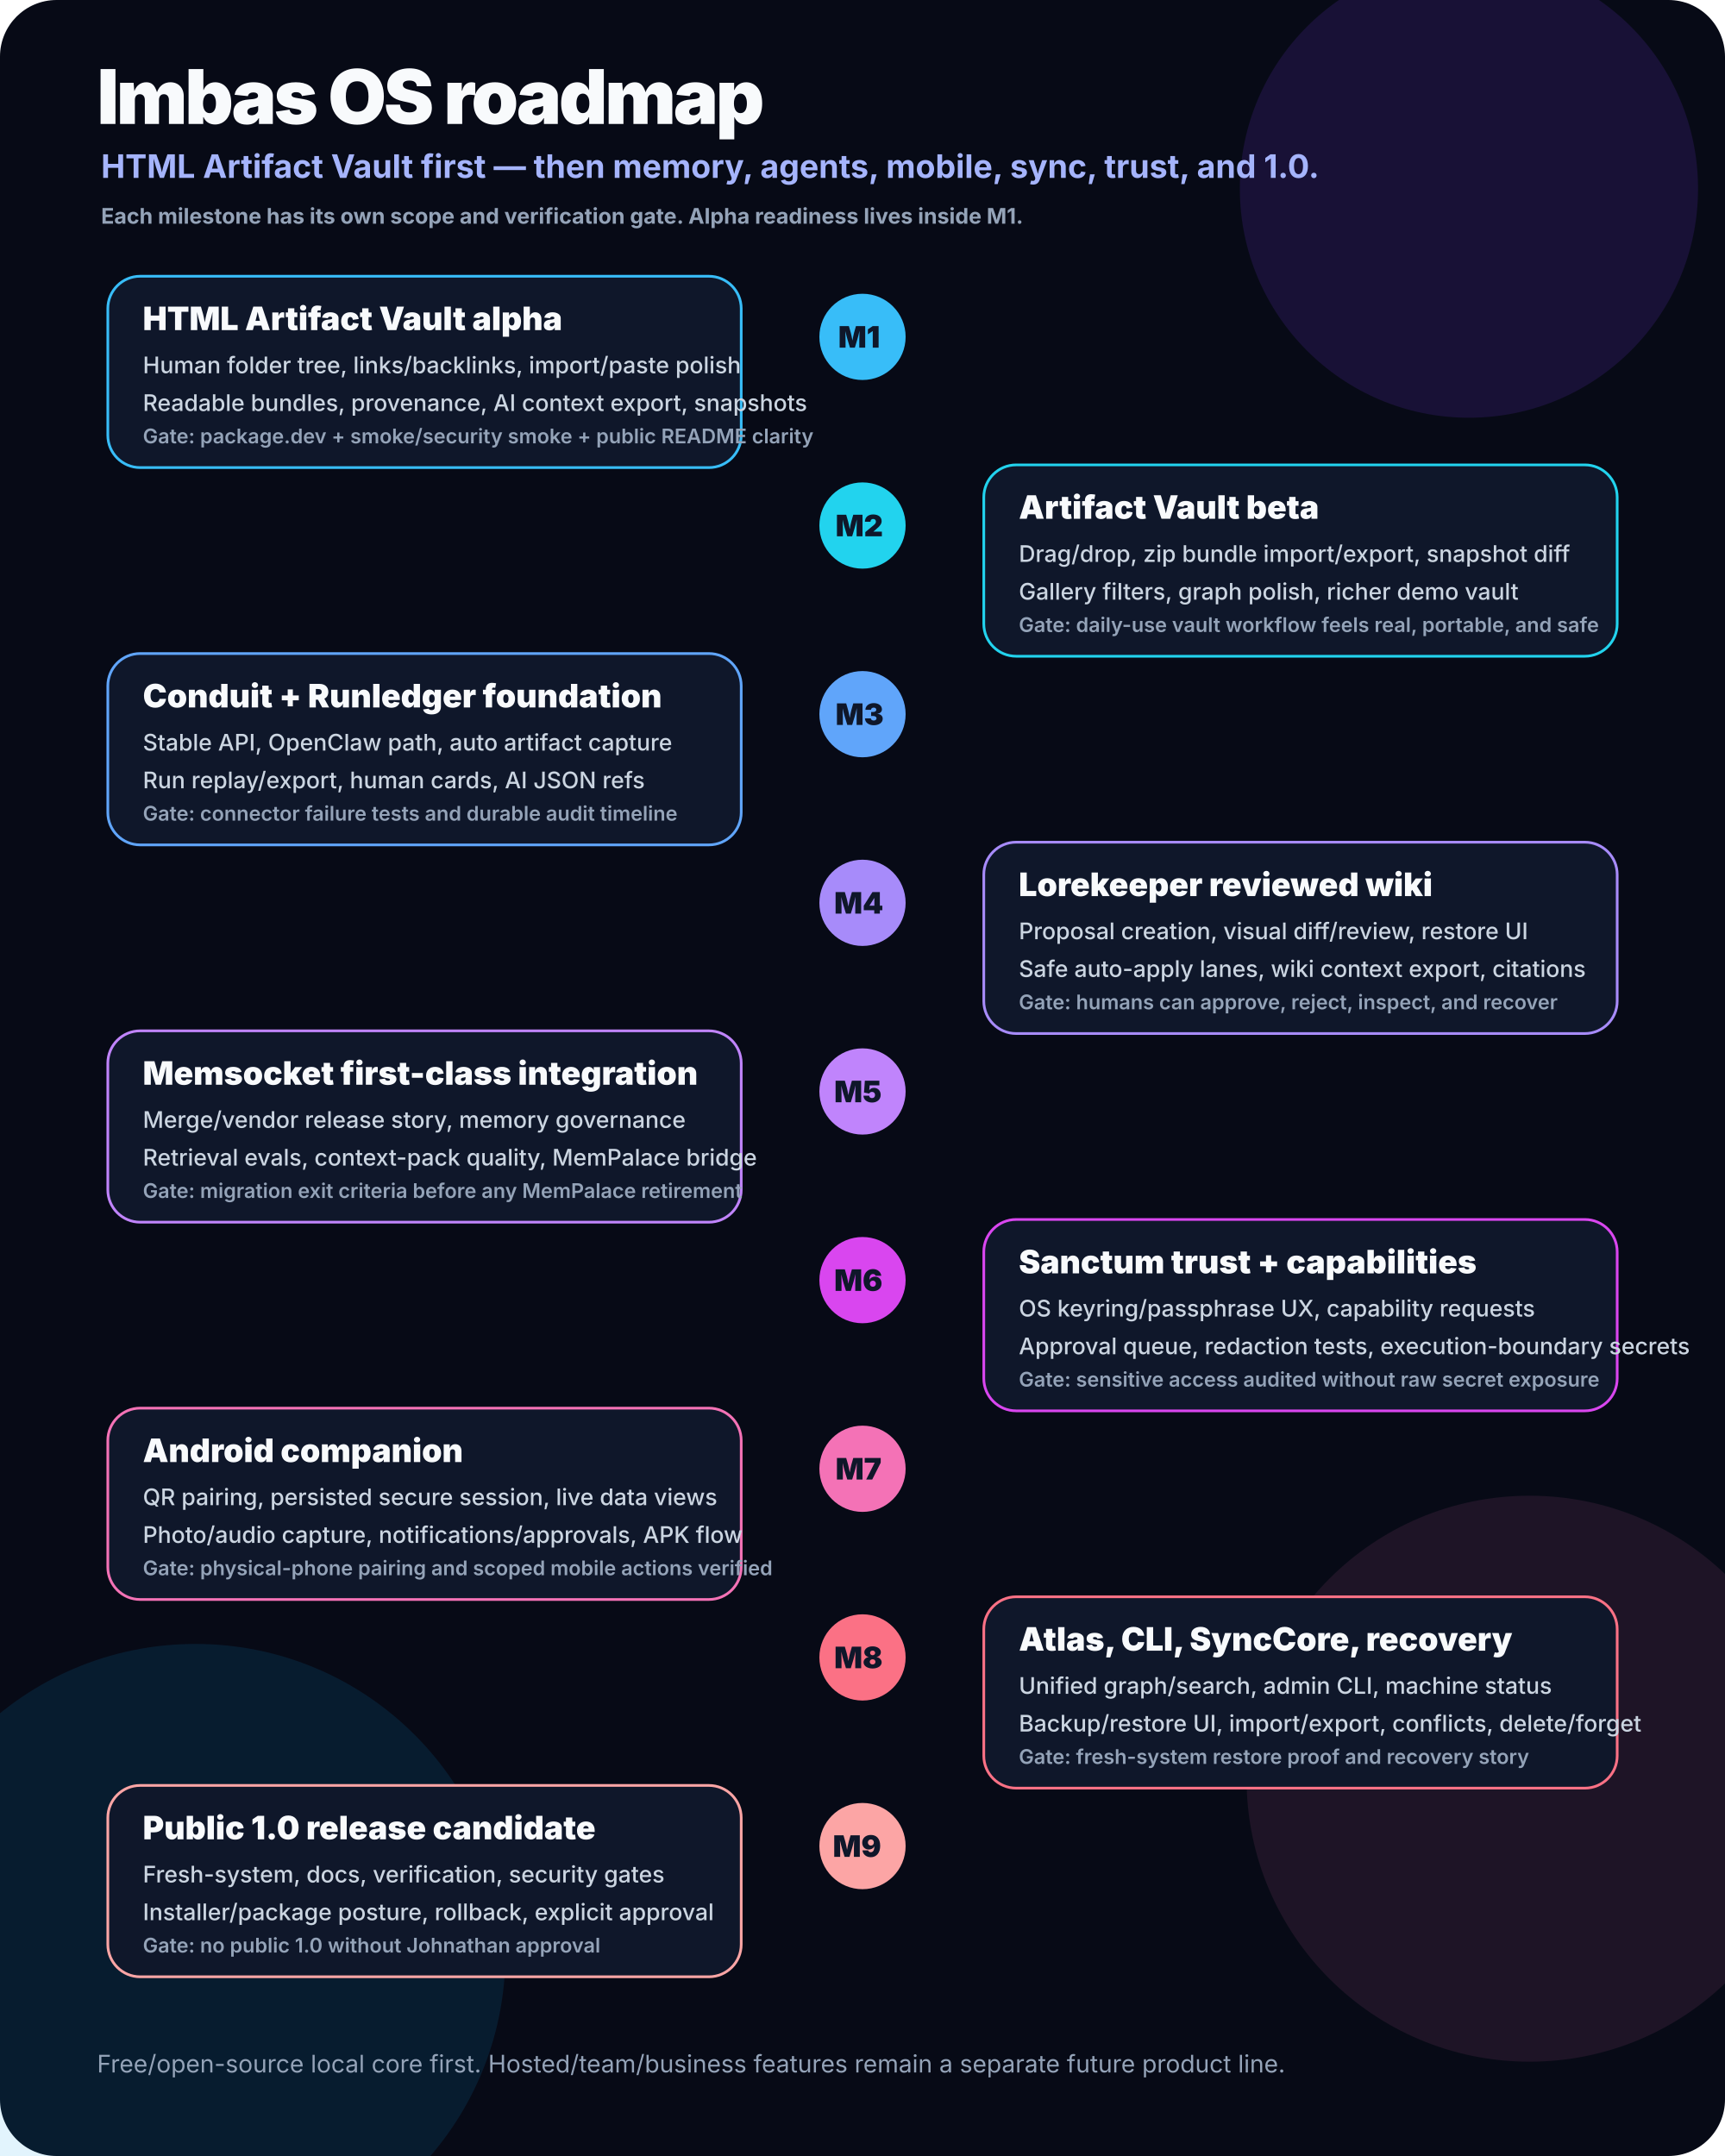
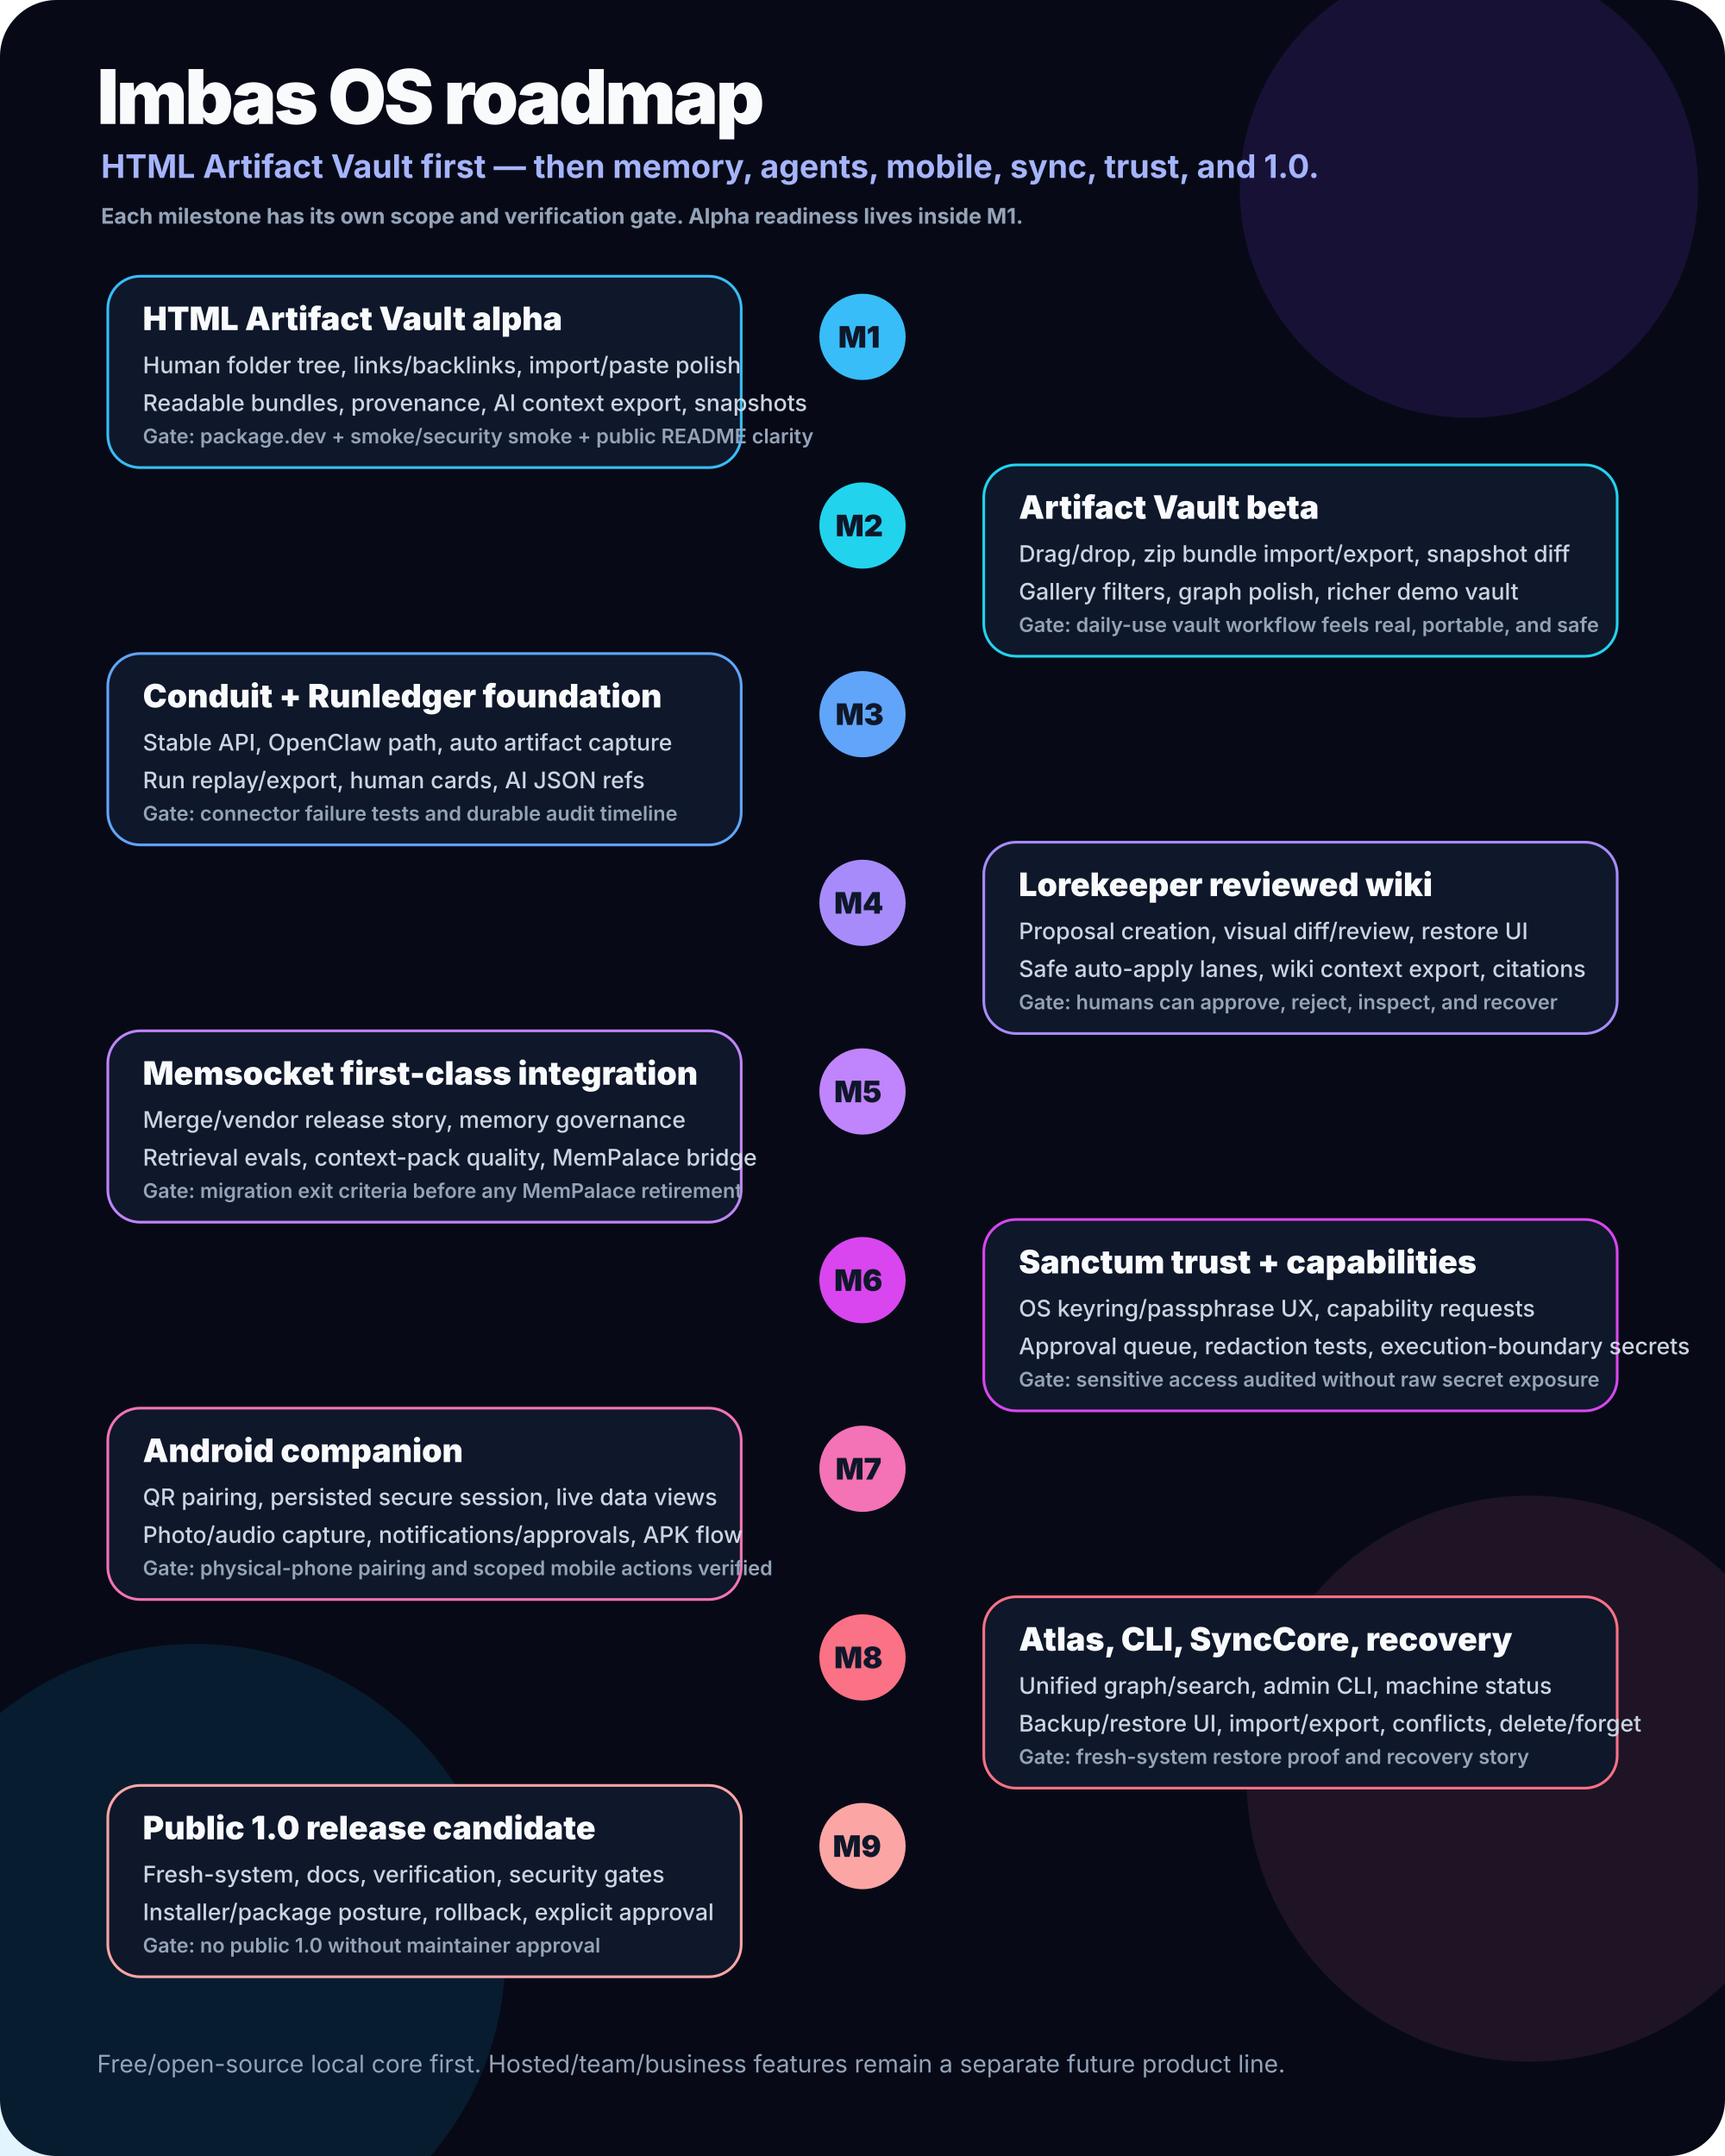
<svg xmlns="http://www.w3.org/2000/svg" width="1280" height="1600" viewBox="0 0 1280 1600" fill="none" role="img" aria-labelledby="title desc">
  <defs>
    <linearGradient id="bg" x1="0" y1="0" x2="1280" y2="1600">
      <stop stop-color="#070A16" />
      <stop offset="1" stop-color="#101827" />
    </linearGradient>
    <linearGradient id="rail" x1="640" y1="195" x2="640" y2="1430">
      <stop stop-color="#38BDF8" />
      <stop offset="0.35" stop-color="#A78BFA" />
      <stop offset="0.7" stop-color="#F472B6" />
      <stop offset="1" stop-color="#FB7185" />
    </linearGradient>
    <filter id="glow" x="-30%" y="-30%" width="160%" height="160%">
      <feGaussianBlur stdDeviation="18" result="blur" />
      <feMerge>
        <feMergeNode in="blur" />
        <feMergeNode in="SourceGraphic" />
      </feMerge>
    </filter>
    <style>
    .title{font-family:Inter,ui-sans-serif,system-ui,-apple-system,Segoe UI,sans-serif;font-size:56px;font-weight:850;letter-spacing:-2px;fill:#F8FAFC}
    .subtitle{font-family:Inter,ui-sans-serif,system-ui,-apple-system,Segoe UI,sans-serif;font-size:24px;font-weight:650;fill:#A5B4FC}
    .lane{font-family:Inter,ui-sans-serif,system-ui,-apple-system,Segoe UI,sans-serif;font-size:16px;font-weight:650;fill:#94A3B8}
    .m{font-family:Inter,ui-sans-serif,system-ui,-apple-system,Segoe UI,sans-serif;font-size:22px;font-weight:850;fill:#0F172A}
    .h{font-family:Inter,ui-sans-serif,system-ui,-apple-system,Segoe UI,sans-serif;font-size:24px;font-weight:850;fill:#F8FAFC}
    .d{font-family:Inter,ui-sans-serif,system-ui,-apple-system,Segoe UI,sans-serif;font-size:17px;font-weight:520;fill:#CBD5E1}
    .small{font-family:Inter,ui-sans-serif,system-ui,-apple-system,Segoe UI,sans-serif;font-size:15px;font-weight:600;fill:#94A3B8}
  </style>
  </defs>
  <rect width="1280" height="1600" rx="42" fill="url(#bg)" />
  <circle cx="1090" cy="140" r="170" fill="#7C3AED" fill-opacity=".15" />
  <circle cx="145" cy="1450" r="230" fill="#0EA5E9" fill-opacity=".12" />
  <circle cx="1135" cy="1320" r="210" fill="#F472B6" fill-opacity=".10" />
  <text x="72" y="92" class="title">Imbas OS roadmap</text>
  <text x="75" y="132" class="subtitle">HTML Artifact Vault first — then memory, agents, mobile, sync, trust, and 1.0.</text>
  <text x="75" y="166" class="lane">Each milestone has its own scope and verification gate. Alpha readiness lives inside M1.</text>
  <path d="M640 220 L640 1420" stroke="url(#rail)" stroke-width="10" stroke-linecap="round" filter="url(#glow)" opacity=".95" />
  <circle cx="640" cy="250" r="32" fill="#38BDF8" />
  <text x="622" y="258" class="m">M1</text>
  <g transform="translate(80 205)">
    <rect width="470" height="142" rx="24" fill="#0F172A" stroke="#38BDF8" stroke-width="2" />
    <text x="26" y="40" class="h">HTML Artifact Vault alpha</text>
    <text x="26" y="72" class="d">Human folder tree, links/backlinks, import/paste polish</text>
    <text x="26" y="100" class="d">Readable bundles, provenance, AI context export, snapshots</text>
    <text x="26" y="124" class="small">Gate: package.dev + smoke/security smoke + public README clarity</text>
  </g>
  <circle cx="640" cy="390" r="32" fill="#22D3EE" />
  <text x="620" y="398" class="m">M2</text>
  <g transform="translate(730 345)">
    <rect width="470" height="142" rx="24" fill="#0F172A" stroke="#22D3EE" stroke-width="2" />
    <text x="26" y="40" class="h">Artifact Vault beta</text>
    <text x="26" y="72" class="d">Drag/drop, zip bundle import/export, snapshot diff</text>
    <text x="26" y="100" class="d">Gallery filters, graph polish, richer demo vault</text>
    <text x="26" y="124" class="small">Gate: daily-use vault workflow feels real, portable, and safe</text>
  </g>
  <circle cx="640" cy="530" r="32" fill="#60A5FA" />
  <text x="620" y="538" class="m">M3</text>
  <g transform="translate(80 485)">
    <rect width="470" height="142" rx="24" fill="#0F172A" stroke="#60A5FA" stroke-width="2" />
    <text x="26" y="40" class="h">Conduit + Runledger foundation</text>
    <text x="26" y="72" class="d">Stable API, OpenClaw path, auto artifact capture</text>
    <text x="26" y="100" class="d">Run replay/export, human cards, AI JSON refs</text>
    <text x="26" y="124" class="small">Gate: connector failure tests and durable audit timeline</text>
  </g>
  <circle cx="640" cy="670" r="32" fill="#A78BFA" />
  <text x="619" y="678" class="m">M4</text>
  <g transform="translate(730 625)">
    <rect width="470" height="142" rx="24" fill="#0F172A" stroke="#A78BFA" stroke-width="2" />
    <text x="26" y="40" class="h">Lorekeeper reviewed wiki</text>
    <text x="26" y="72" class="d">Proposal creation, visual diff/review, restore UI</text>
    <text x="26" y="100" class="d">Safe auto-apply lanes, wiki context export, citations</text>
    <text x="26" y="124" class="small">Gate: humans can approve, reject, inspect, and recover</text>
  </g>
  <circle cx="640" cy="810" r="32" fill="#C084FC" />
  <text x="619" y="818" class="m">M5</text>
  <g transform="translate(80 765)">
    <rect width="470" height="142" rx="24" fill="#0F172A" stroke="#C084FC" stroke-width="2" />
    <text x="26" y="40" class="h">Memsocket first-class integration</text>
    <text x="26" y="72" class="d">Merge/vendor release story, memory governance</text>
    <text x="26" y="100" class="d">Retrieval evals, context-pack quality, MemPalace bridge</text>
    <text x="26" y="124" class="small">Gate: migration exit criteria before any MemPalace retirement</text>
  </g>
  <circle cx="640" cy="950" r="32" fill="#D946EF" />
  <text x="619" y="958" class="m">M6</text>
  <g transform="translate(730 905)">
    <rect width="470" height="142" rx="24" fill="#0F172A" stroke="#D946EF" stroke-width="2" />
    <text x="26" y="40" class="h">Sanctum trust + capabilities</text>
    <text x="26" y="72" class="d">OS keyring/passphrase UX, capability requests</text>
    <text x="26" y="100" class="d">Approval queue, redaction tests, execution-boundary secrets</text>
    <text x="26" y="124" class="small">Gate: sensitive access audited without raw secret exposure</text>
  </g>
  <circle cx="640" cy="1090" r="32" fill="#F472B6" />
  <text x="620" y="1098" class="m">M7</text>
  <g transform="translate(80 1045)">
    <rect width="470" height="142" rx="24" fill="#0F172A" stroke="#F472B6" stroke-width="2" />
    <text x="26" y="40" class="h">Android companion</text>
    <text x="26" y="72" class="d">QR pairing, persisted secure session, live data views</text>
    <text x="26" y="100" class="d">Photo/audio capture, notifications/approvals, APK flow</text>
    <text x="26" y="124" class="small">Gate: physical-phone pairing and scoped mobile actions verified</text>
  </g>
  <circle cx="640" cy="1230" r="32" fill="#FB7185" />
  <text x="619" y="1238" class="m">M8</text>
  <g transform="translate(730 1185)">
    <rect width="470" height="142" rx="24" fill="#0F172A" stroke="#FB7185" stroke-width="2" />
    <text x="26" y="40" class="h">Atlas, CLI, SyncCore, recovery</text>
    <text x="26" y="72" class="d">Unified graph/search, admin CLI, machine status</text>
    <text x="26" y="100" class="d">Backup/restore UI, import/export, conflicts, delete/forget</text>
    <text x="26" y="124" class="small">Gate: fresh-system restore proof and recovery story</text>
  </g>
  <circle cx="640" cy="1370" r="32" fill="#FCA5A5" />
  <text x="618" y="1378" class="m">M9</text>
  <g transform="translate(80 1325)">
    <rect width="470" height="142" rx="24" fill="#0F172A" stroke="#FCA5A5" stroke-width="2" />
    <text x="26" y="40" class="h">Public 1.0 release candidate</text>
    <text x="26" y="72" class="d">Fresh-system, docs, verification, security gates</text>
    <text x="26" y="100" class="d">Installer/package posture, rollback, explicit approval</text>
-     <text x="26" y="124" class="small">Gate: no public 1.0 without Johnathan approval</text>
+     <text x="26" y="124" class="small">Gate: no public 1.0 without maintainer approval</text>
  </g>
  <text x="72" y="1538" fill="#94A3B8" font-family="Inter,ui-sans-serif,system-ui" font-size="18">Free/open-source local core first. Hosted/team/business features remain a separate future product line.</text>
</svg>
